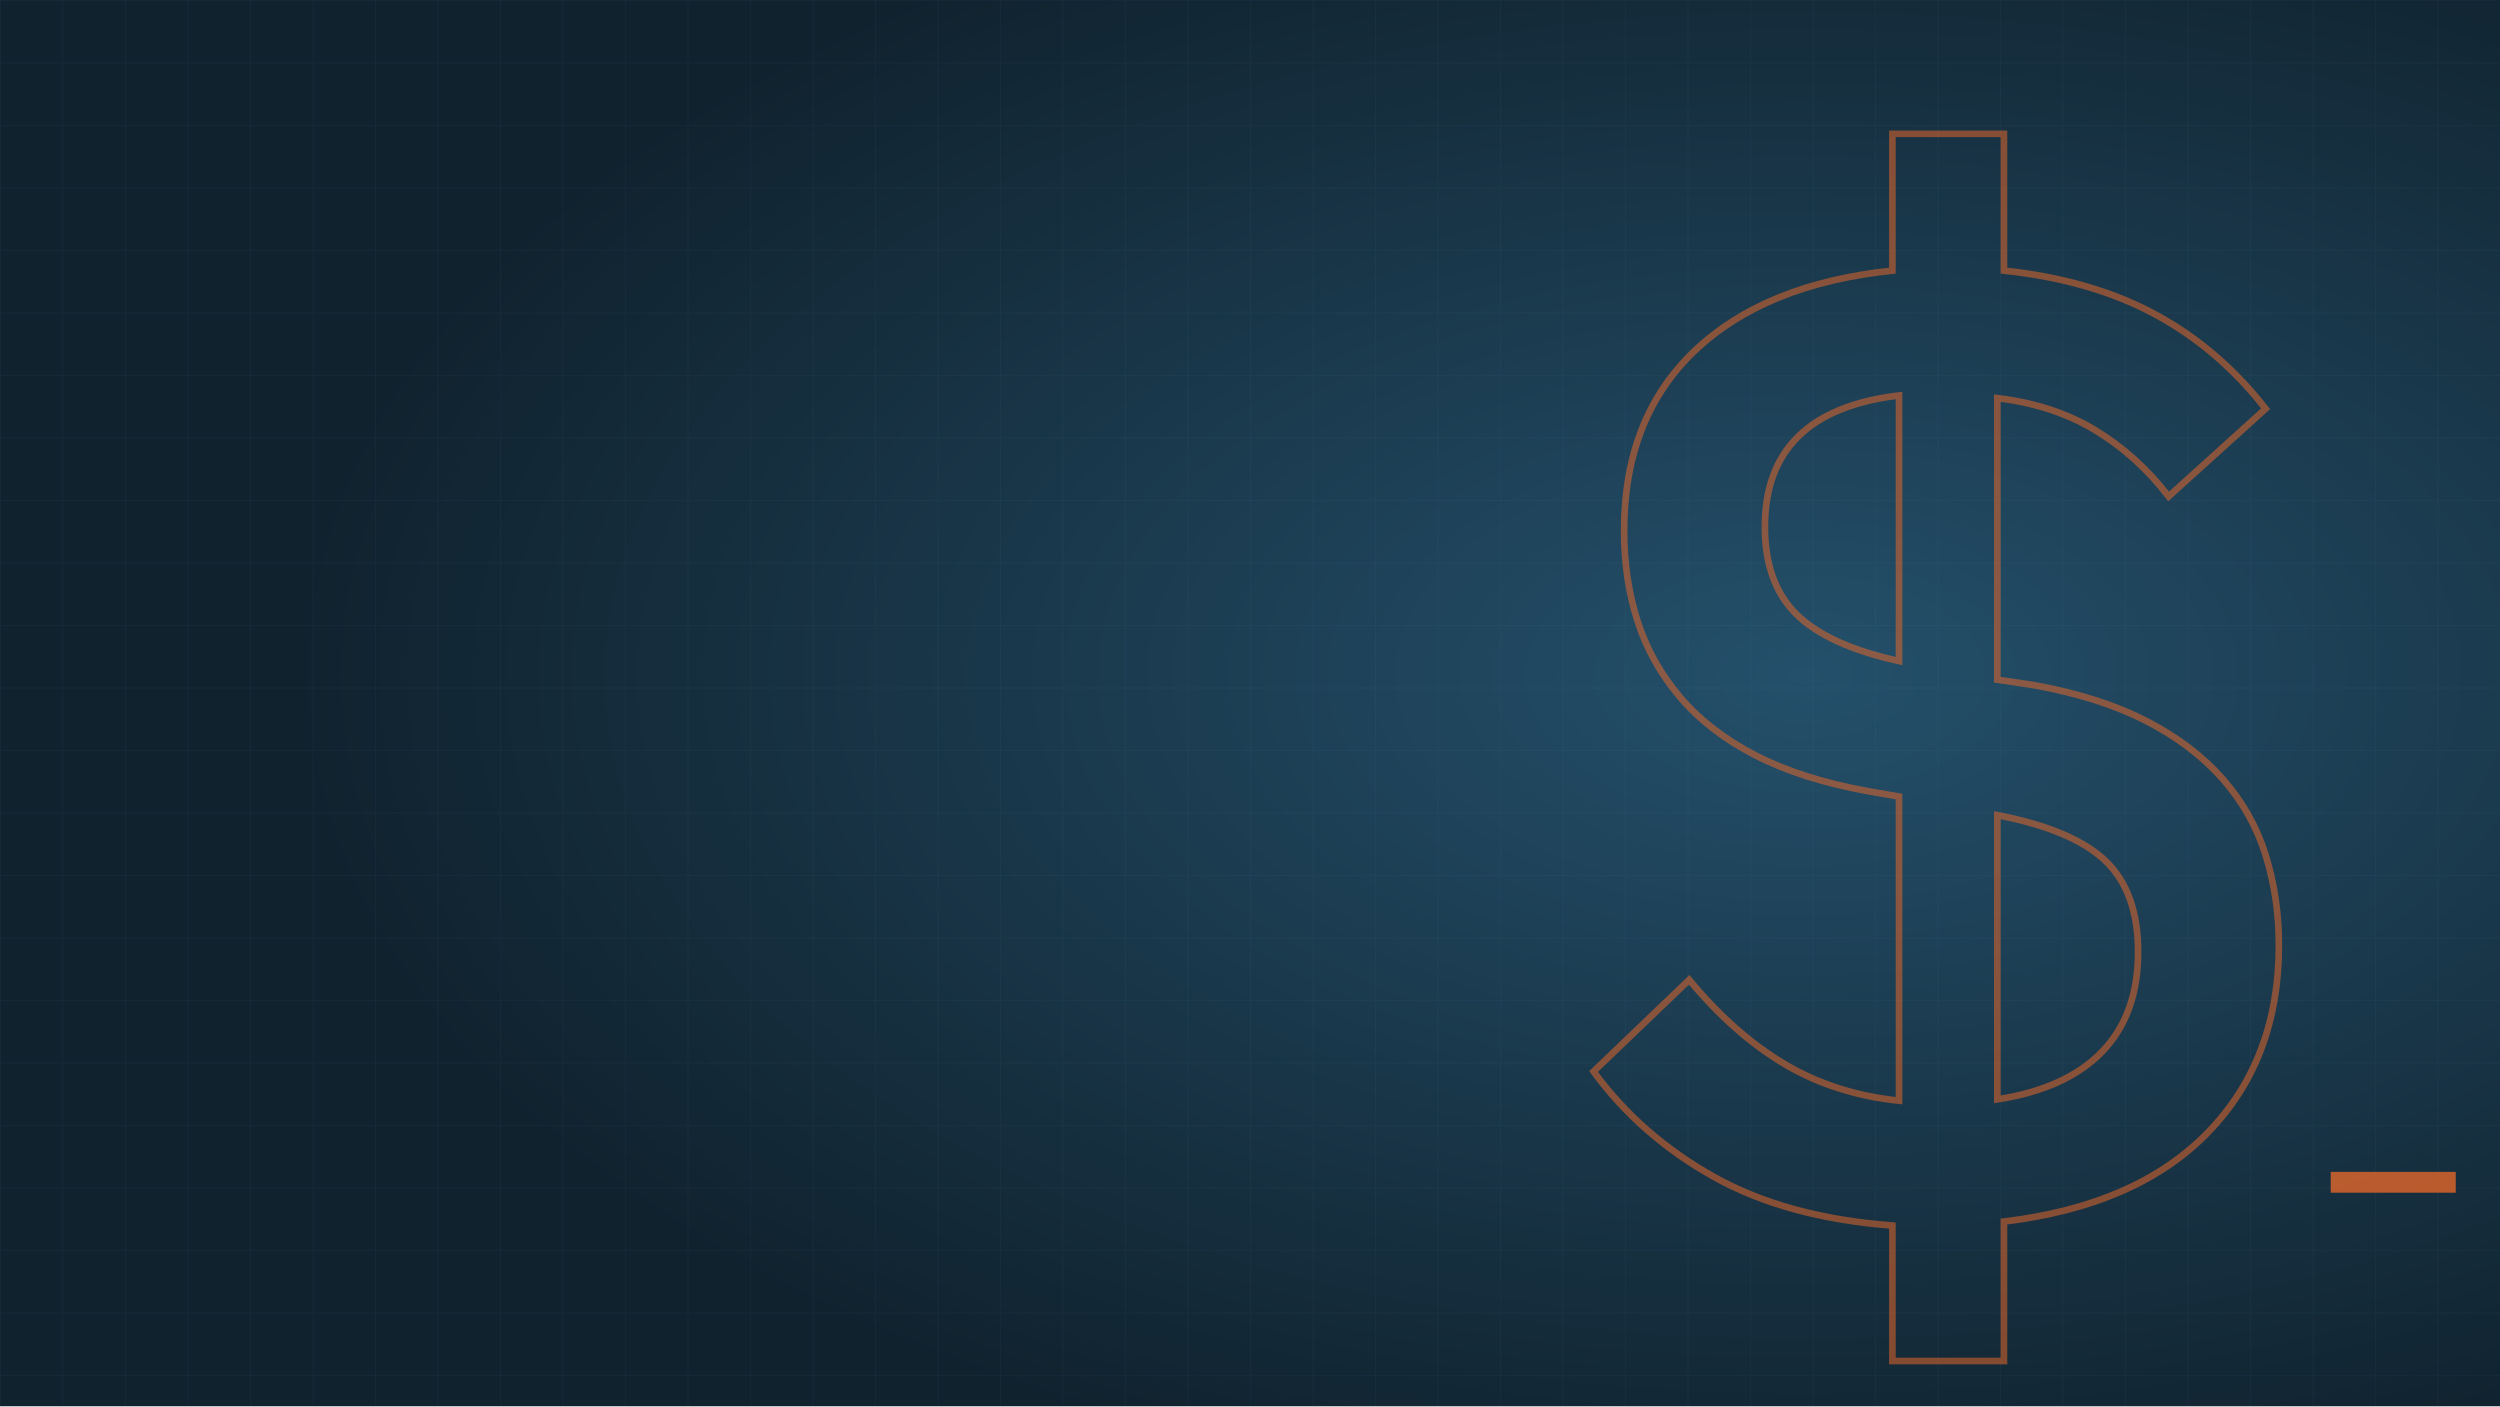
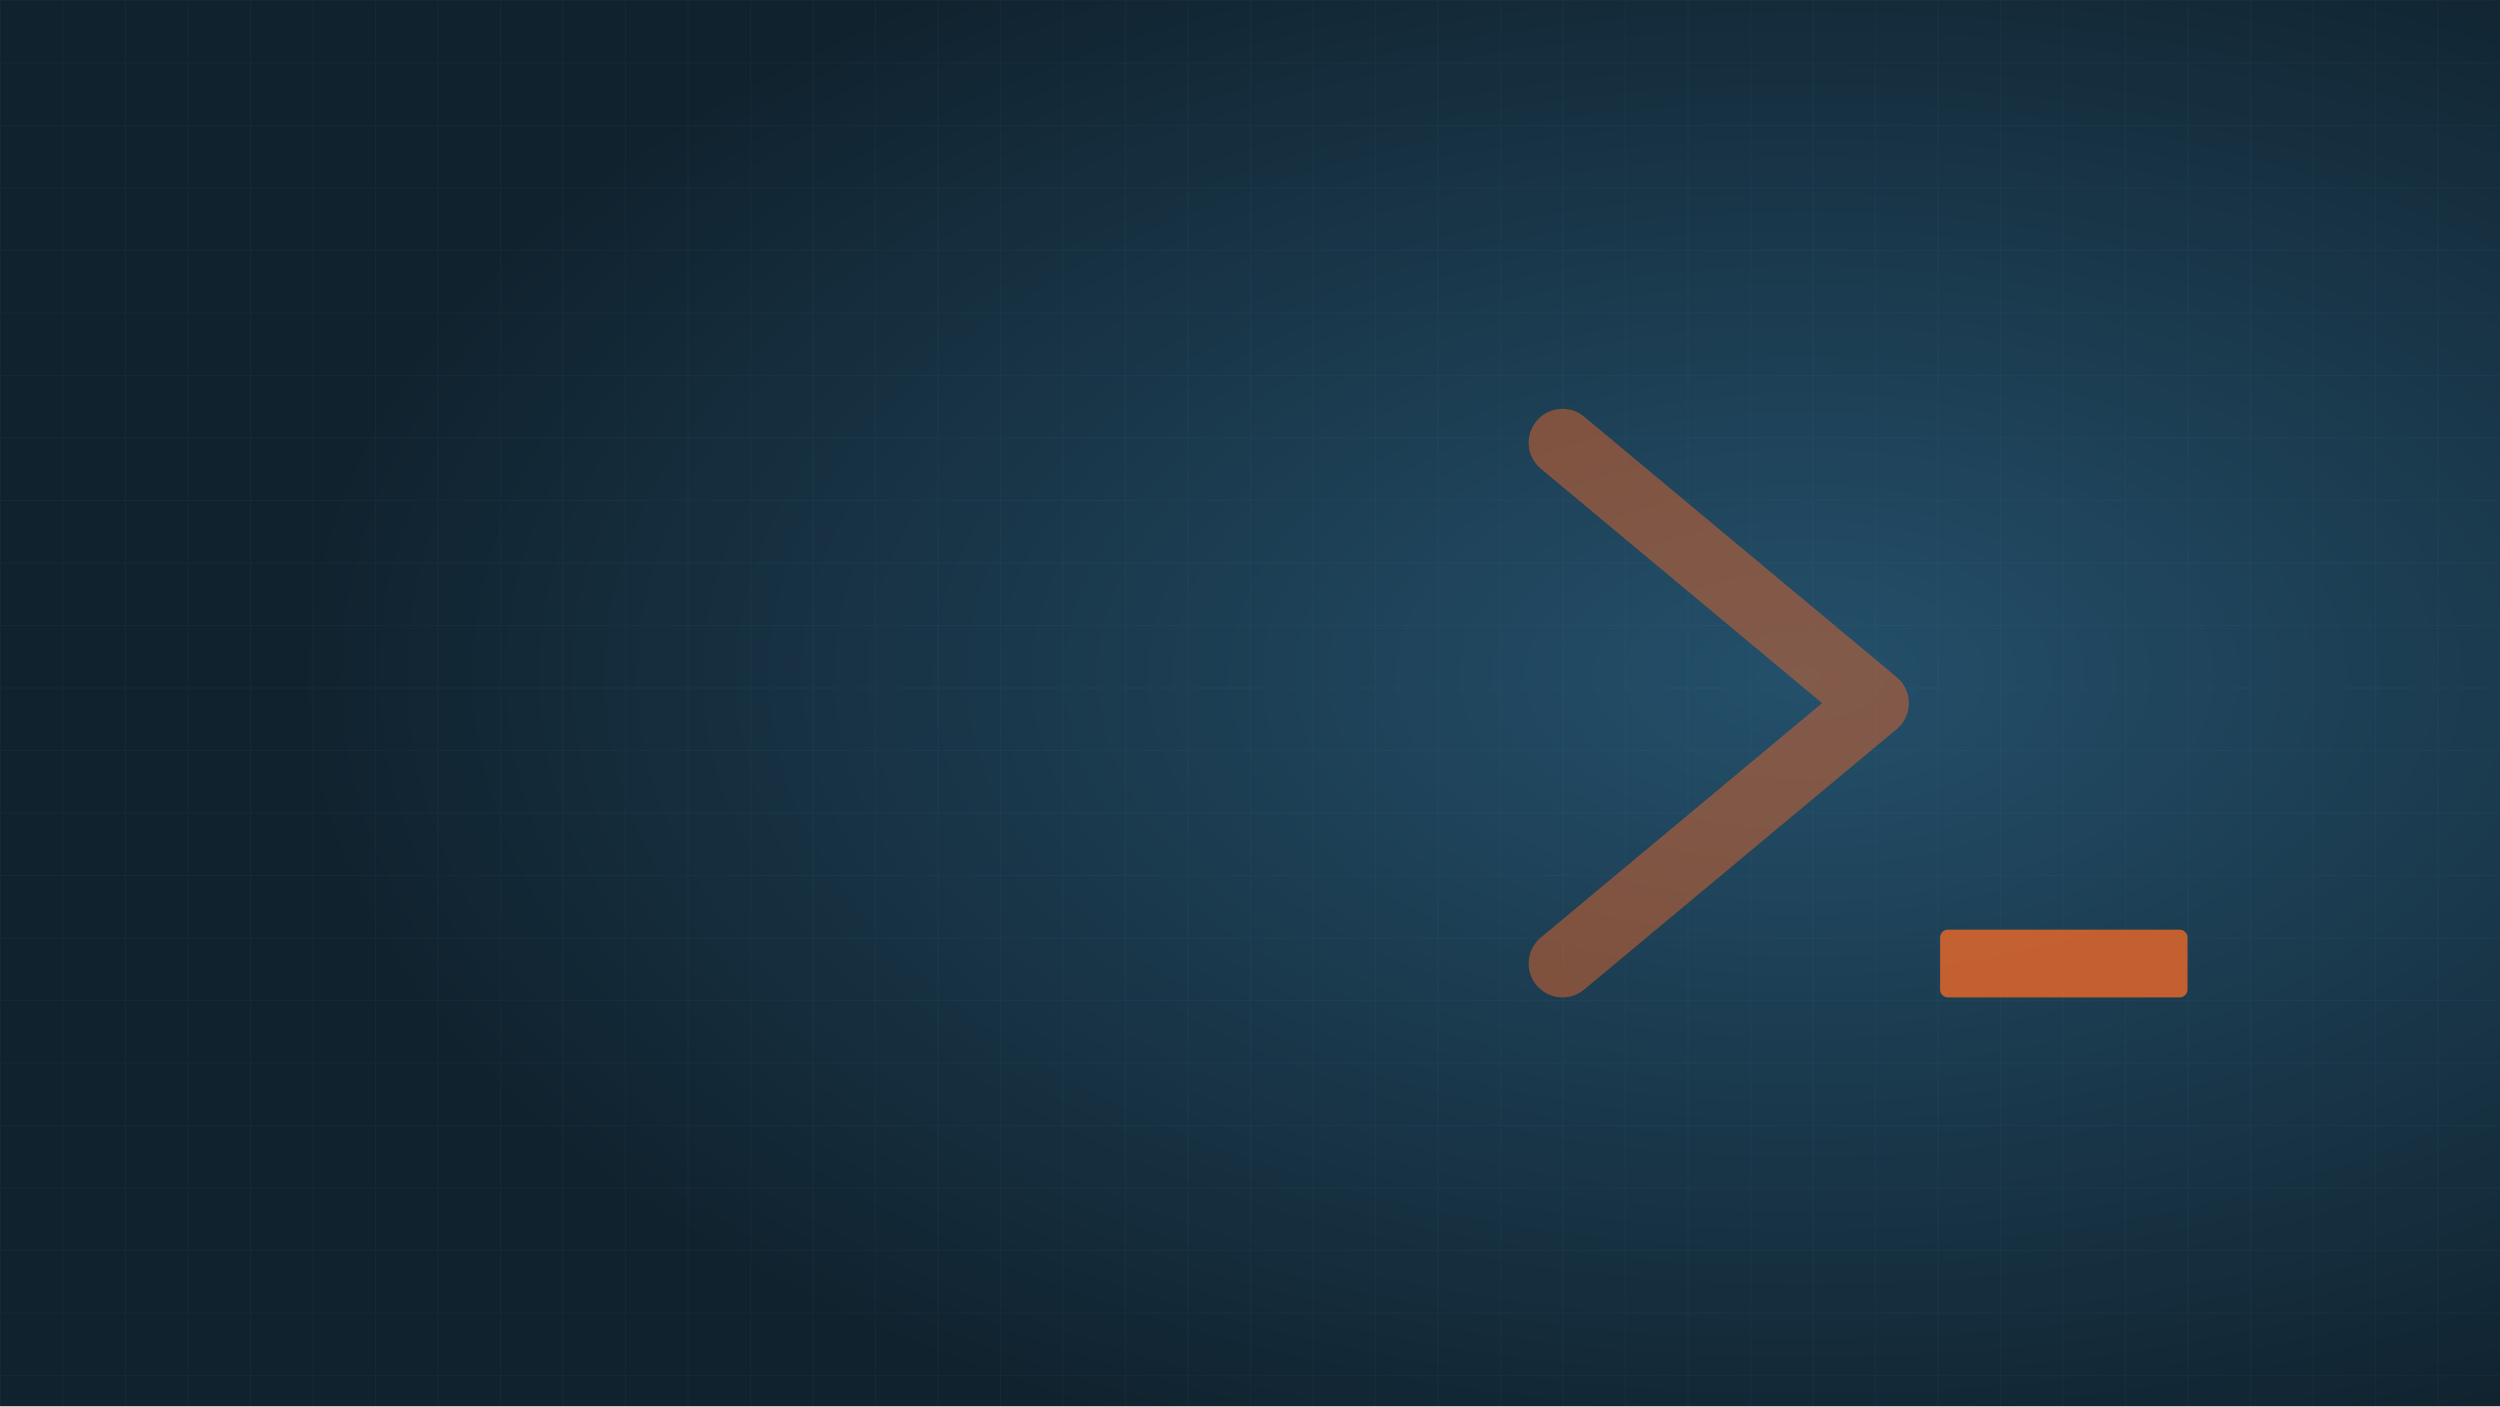
<svg xmlns="http://www.w3.org/2000/svg" viewBox="0 0 1920 1080" preserveAspectRatio="xMidYMid slice">
  <defs>
    <radialGradient id="glow" cx="72%" cy="48%" r="60%">
      <stop offset="0" stop-color="#24506B" />
      <stop offset="1" stop-color="#10222E" />
    </radialGradient>
    <pattern id="grid" width="48" height="48" patternUnits="userSpaceOnUse">
      <path d="M48 0H0V48" fill="none" stroke="#6FA8D4" stroke-opacity=".07" stroke-width="1" />
    </pattern>
  </defs>
  <rect width="1920" height="1080" fill="url(#glow)" />
  <rect width="1920" height="1080" fill="url(#grid)" />
-   <g transform="translate(1180,930) scale(1.02,-1.02)">
-     <path d="M268 -11Q188 -5 133.0 26.0Q78 57 43 105L115 174Q149 133 187.0 110.5Q225 88 273 83V312L250 316Q200 325 165.0 343.0Q130 361 108.0 387.0Q86 413 76.0 444.5Q66 476 66 512Q66 597 119.0 647.5Q172 698 268 708V811H352V708Q418 701 466.0 675.0Q514 649 549 604L476 538Q452 569 420.5 588.0Q389 607 347 612V400L374 396Q424 387 459.0 369.0Q494 351 516.5 325.5Q539 300 549.0 268.0Q559 236 559 200Q559 114 505.5 59.0Q452 4 352 -8V-113H268ZM172 515Q172 473 195.5 449.5Q219 426 273 414V614Q172 602 172 515ZM453 195Q453 240 428.5 263.5Q404 287 347 298V84Q399 92 426.0 120.0Q453 148 453 195Z" fill="none" stroke="#E2672A" stroke-opacity=".55" stroke-width="5" />
-   </g>
-   <rect x="1790" y="900" width="96" height="16" fill="#E2672A" fill-opacity=".8" />
+   <path d="M1200 340L1440 540L1200 740" fill="none" stroke="#E2672A" stroke-opacity=".5" stroke-width="52" stroke-linecap="round" stroke-linejoin="round" />
+   <rect x="1490" y="714" width="190" height="52" rx="6" fill="#E2672A" fill-opacity=".85" />
</svg>
